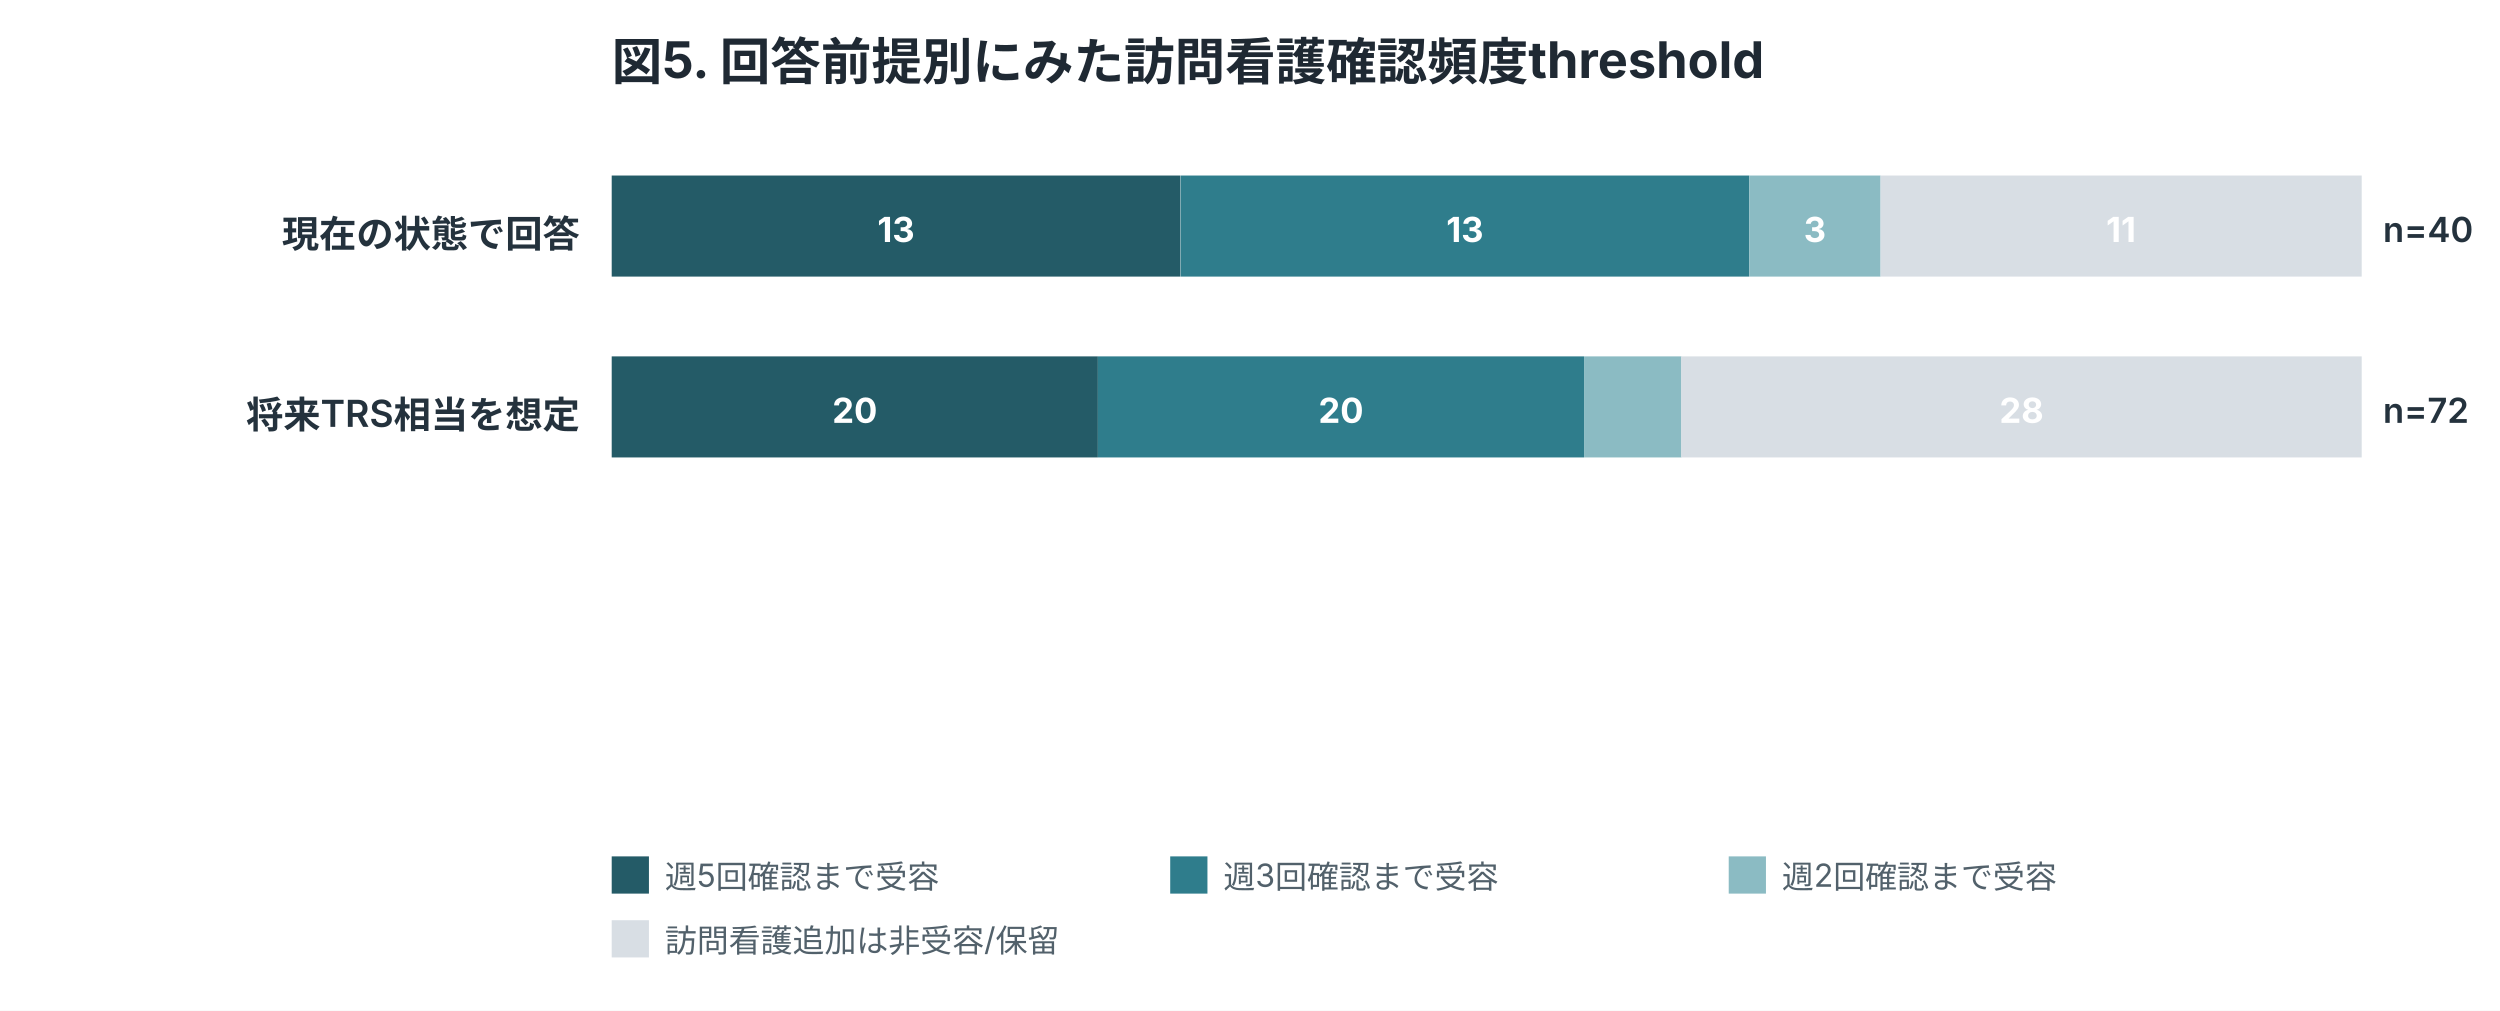
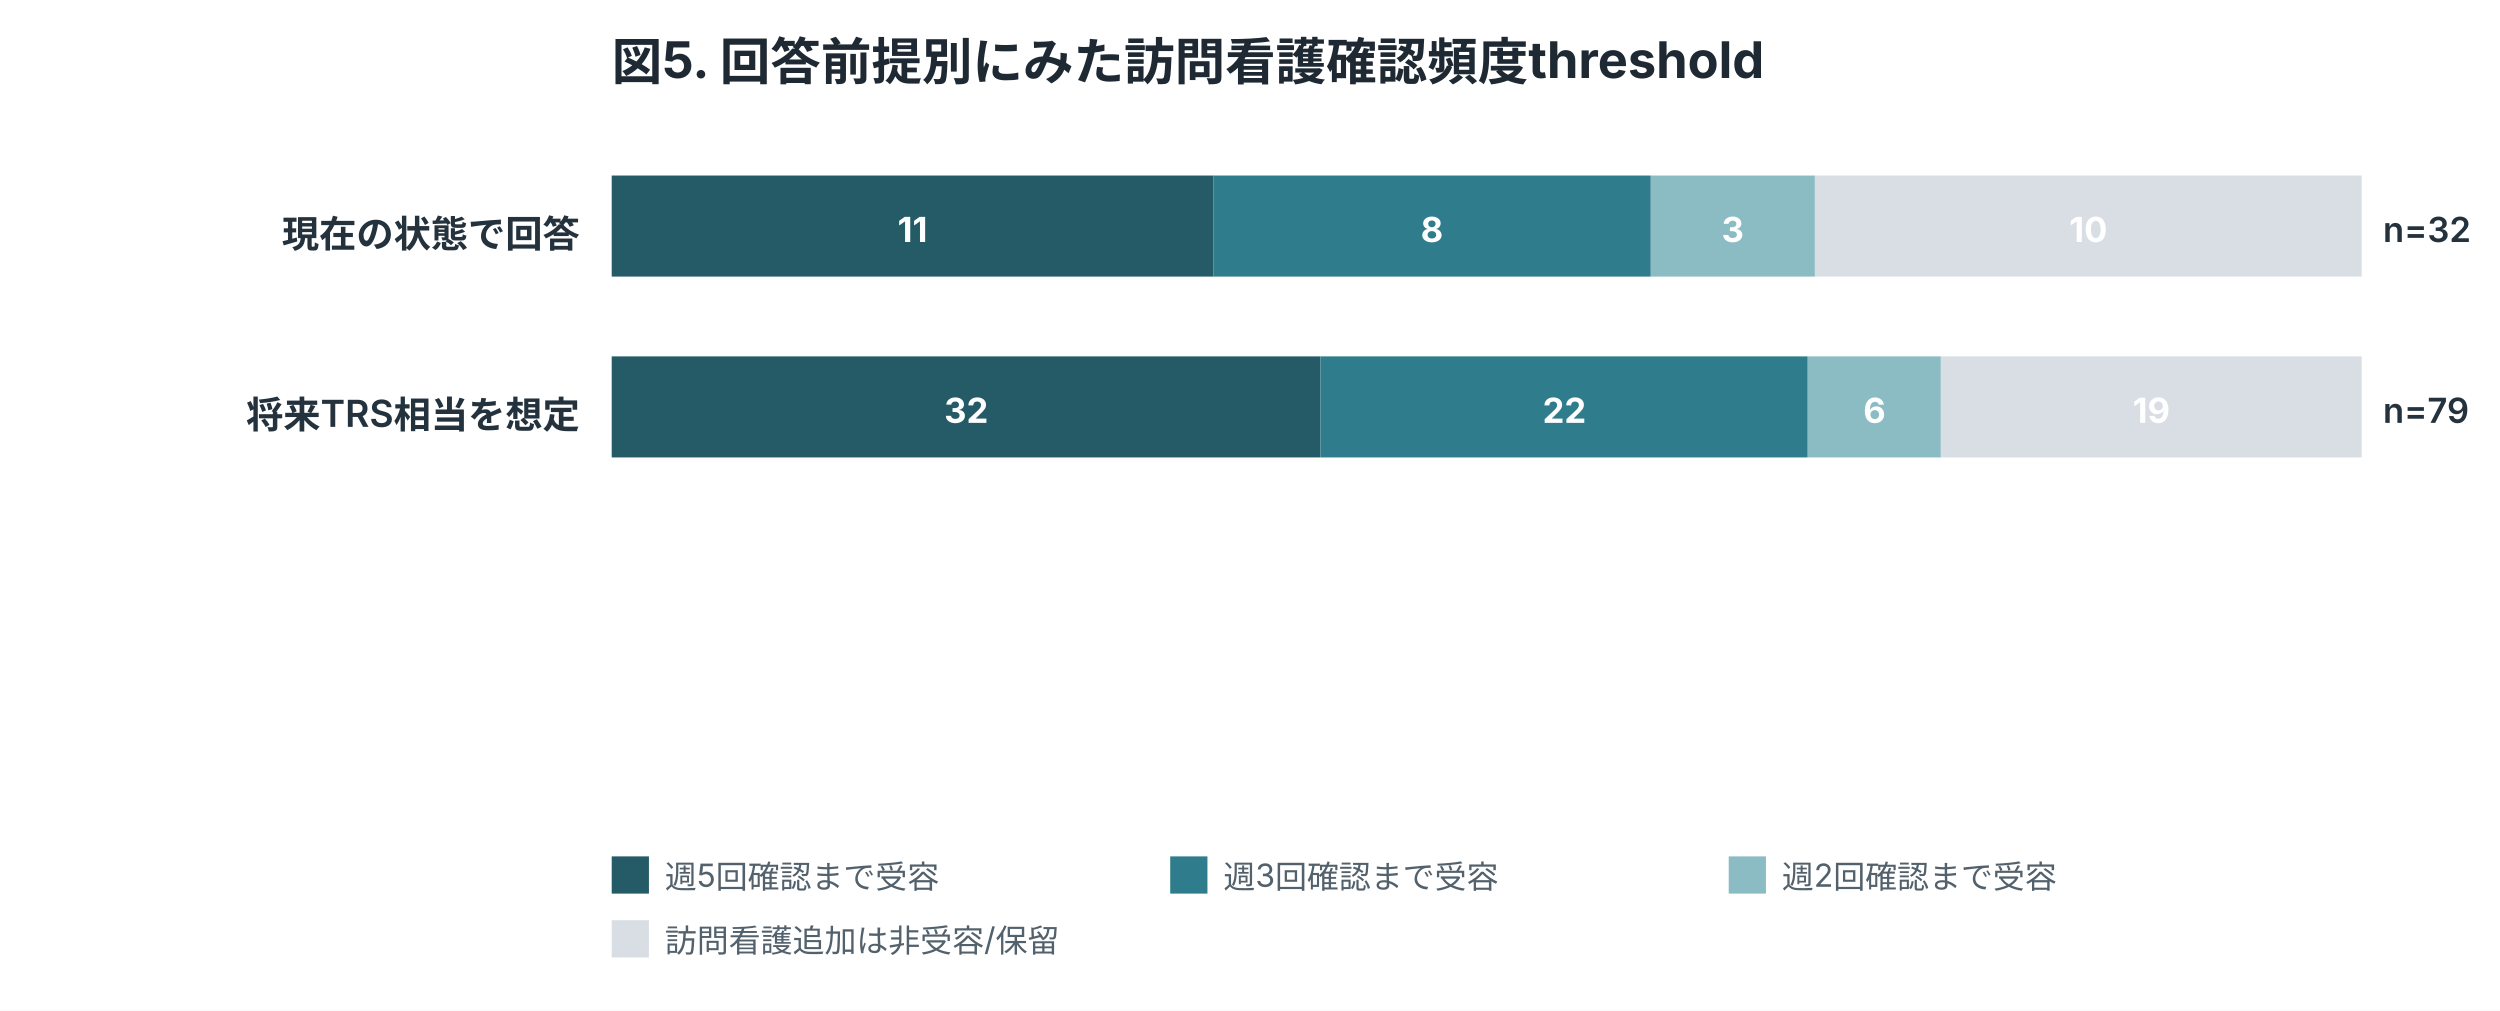
<svg xmlns="http://www.w3.org/2000/svg" width="940" height="380" viewBox="0 0 940 380" role="img">
  <style>
.title{font:700 19px -apple-system,BlinkMacSystemFont,"Segoe UI",sans-serif;fill:#1f2933}
.label{font:600 14px -apple-system,BlinkMacSystemFont,"Segoe UI",sans-serif;fill:#24323d}
.num{font:600 13px -apple-system,BlinkMacSystemFont,"Segoe UI",sans-serif;fill:#24323d}
.axis,.legend,.note{font:12px -apple-system,BlinkMacSystemFont,"Segoe UI",sans-serif;fill:#52616b}
.inside{font:700 13px -apple-system,BlinkMacSystemFont,"Segoe UI",sans-serif;fill:white}
.big{font:700 34px -apple-system,BlinkMacSystemFont,"Segoe UI",sans-serif;fill:#1f2933}
</style>
  <rect width="100%" height="100%" fill="white" />
  <text x="230" y="30" class="title">図5. 回答前提別にみた訪問看護確認頻度threshold</text>
  <text x="218" y="93" text-anchor="end" class="label">現在の状態で回答</text>
-   <rect x="230.0" y="66" width="213.8" height="38" fill="#245b67" />
-   <text x="336.9" y="91" text-anchor="middle" class="inside">13</text>
-   <rect x="443.9" y="66" width="213.8" height="38" fill="#2f7d8c" />
-   <text x="550.8" y="91" text-anchor="middle" class="inside">13</text>
-   <rect x="657.7" y="66" width="49.4" height="38" fill="#8bbbc3" />
-   <text x="682.4" y="91" text-anchor="middle" class="inside">3</text>
-   <rect x="707.1" y="66" width="180.9" height="38" fill="#d8dee4" />
-   <text x="797.5" y="91" text-anchor="middle" class="inside">11</text>
-   <text x="896" y="91" class="num">n=40</text>
+   <rect x="230.0" y="66" width="226.2" height="38" fill="#245b67" />
+   <text x="343.1" y="91" text-anchor="middle" class="inside">11</text>
+   <rect x="456.2" y="66" width="164.5" height="38" fill="#2f7d8c" />
+   <text x="538.4" y="91" text-anchor="middle" class="inside">8</text>
+   <rect x="620.7" y="66" width="61.7" height="38" fill="#8bbbc3" />
+   <text x="651.5" y="91" text-anchor="middle" class="inside">3</text>
+   <rect x="682.4" y="66" width="205.6" height="38" fill="#d8dee4" />
+   <text x="785.2" y="91" text-anchor="middle" class="inside">10</text>
+   <text x="896" y="91" class="num">n=32</text>
  <text x="218" y="161" text-anchor="end" class="label">将来TRS相当を想定</text>
-   <rect x="230.0" y="134" width="182.8" height="38" fill="#245b67" />
-   <text x="321.4" y="159" text-anchor="middle" class="inside">20</text>
-   <rect x="412.8" y="134" width="182.8" height="38" fill="#2f7d8c" />
-   <text x="504.2" y="159" text-anchor="middle" class="inside">20</text>
-   <rect x="595.6" y="134" width="36.6" height="38" fill="#8bbbc3" />
-   <rect x="632.1" y="134" width="255.9" height="38" fill="#d8dee4" />
-   <text x="760.1" y="159" text-anchor="middle" class="inside">28</text>
-   <text x="896" y="159" class="num">n=72</text>
+   <rect x="230.0" y="134" width="266.5" height="38" fill="#245b67" />
+   <text x="363.3" y="159" text-anchor="middle" class="inside">32</text>
+   <rect x="496.5" y="134" width="183.2" height="38" fill="#2f7d8c" />
+   <text x="588.2" y="159" text-anchor="middle" class="inside">22</text>
+   <rect x="679.8" y="134" width="50.0" height="38" fill="#8bbbc3" />
+   <text x="704.8" y="159" text-anchor="middle" class="inside">6</text>
+   <rect x="729.7" y="134" width="158.3" height="38" fill="#d8dee4" />
+   <text x="808.9" y="159" text-anchor="middle" class="inside">19</text>
+   <text x="896" y="159" class="num">n=79</text>
  <rect x="230" y="322" width="14" height="14" fill="#245b67" />
  <text x="250" y="334" class="legend">週5回確認まで受容</text>
  <rect x="440" y="322" width="14" height="14" fill="#2f7d8c" />
  <text x="460" y="334" class="legend">週3回確認まで受容</text>
  <rect x="650" y="322" width="14" height="14" fill="#8bbbc3" />
  <text x="670" y="334" class="legend">週2回確認まで受容</text>
  <rect x="230" y="346" width="14" height="14" fill="#d8dee4" />
  <text x="250" y="358" class="legend">訪問看護追加は非受容/保留</text>
</svg>
